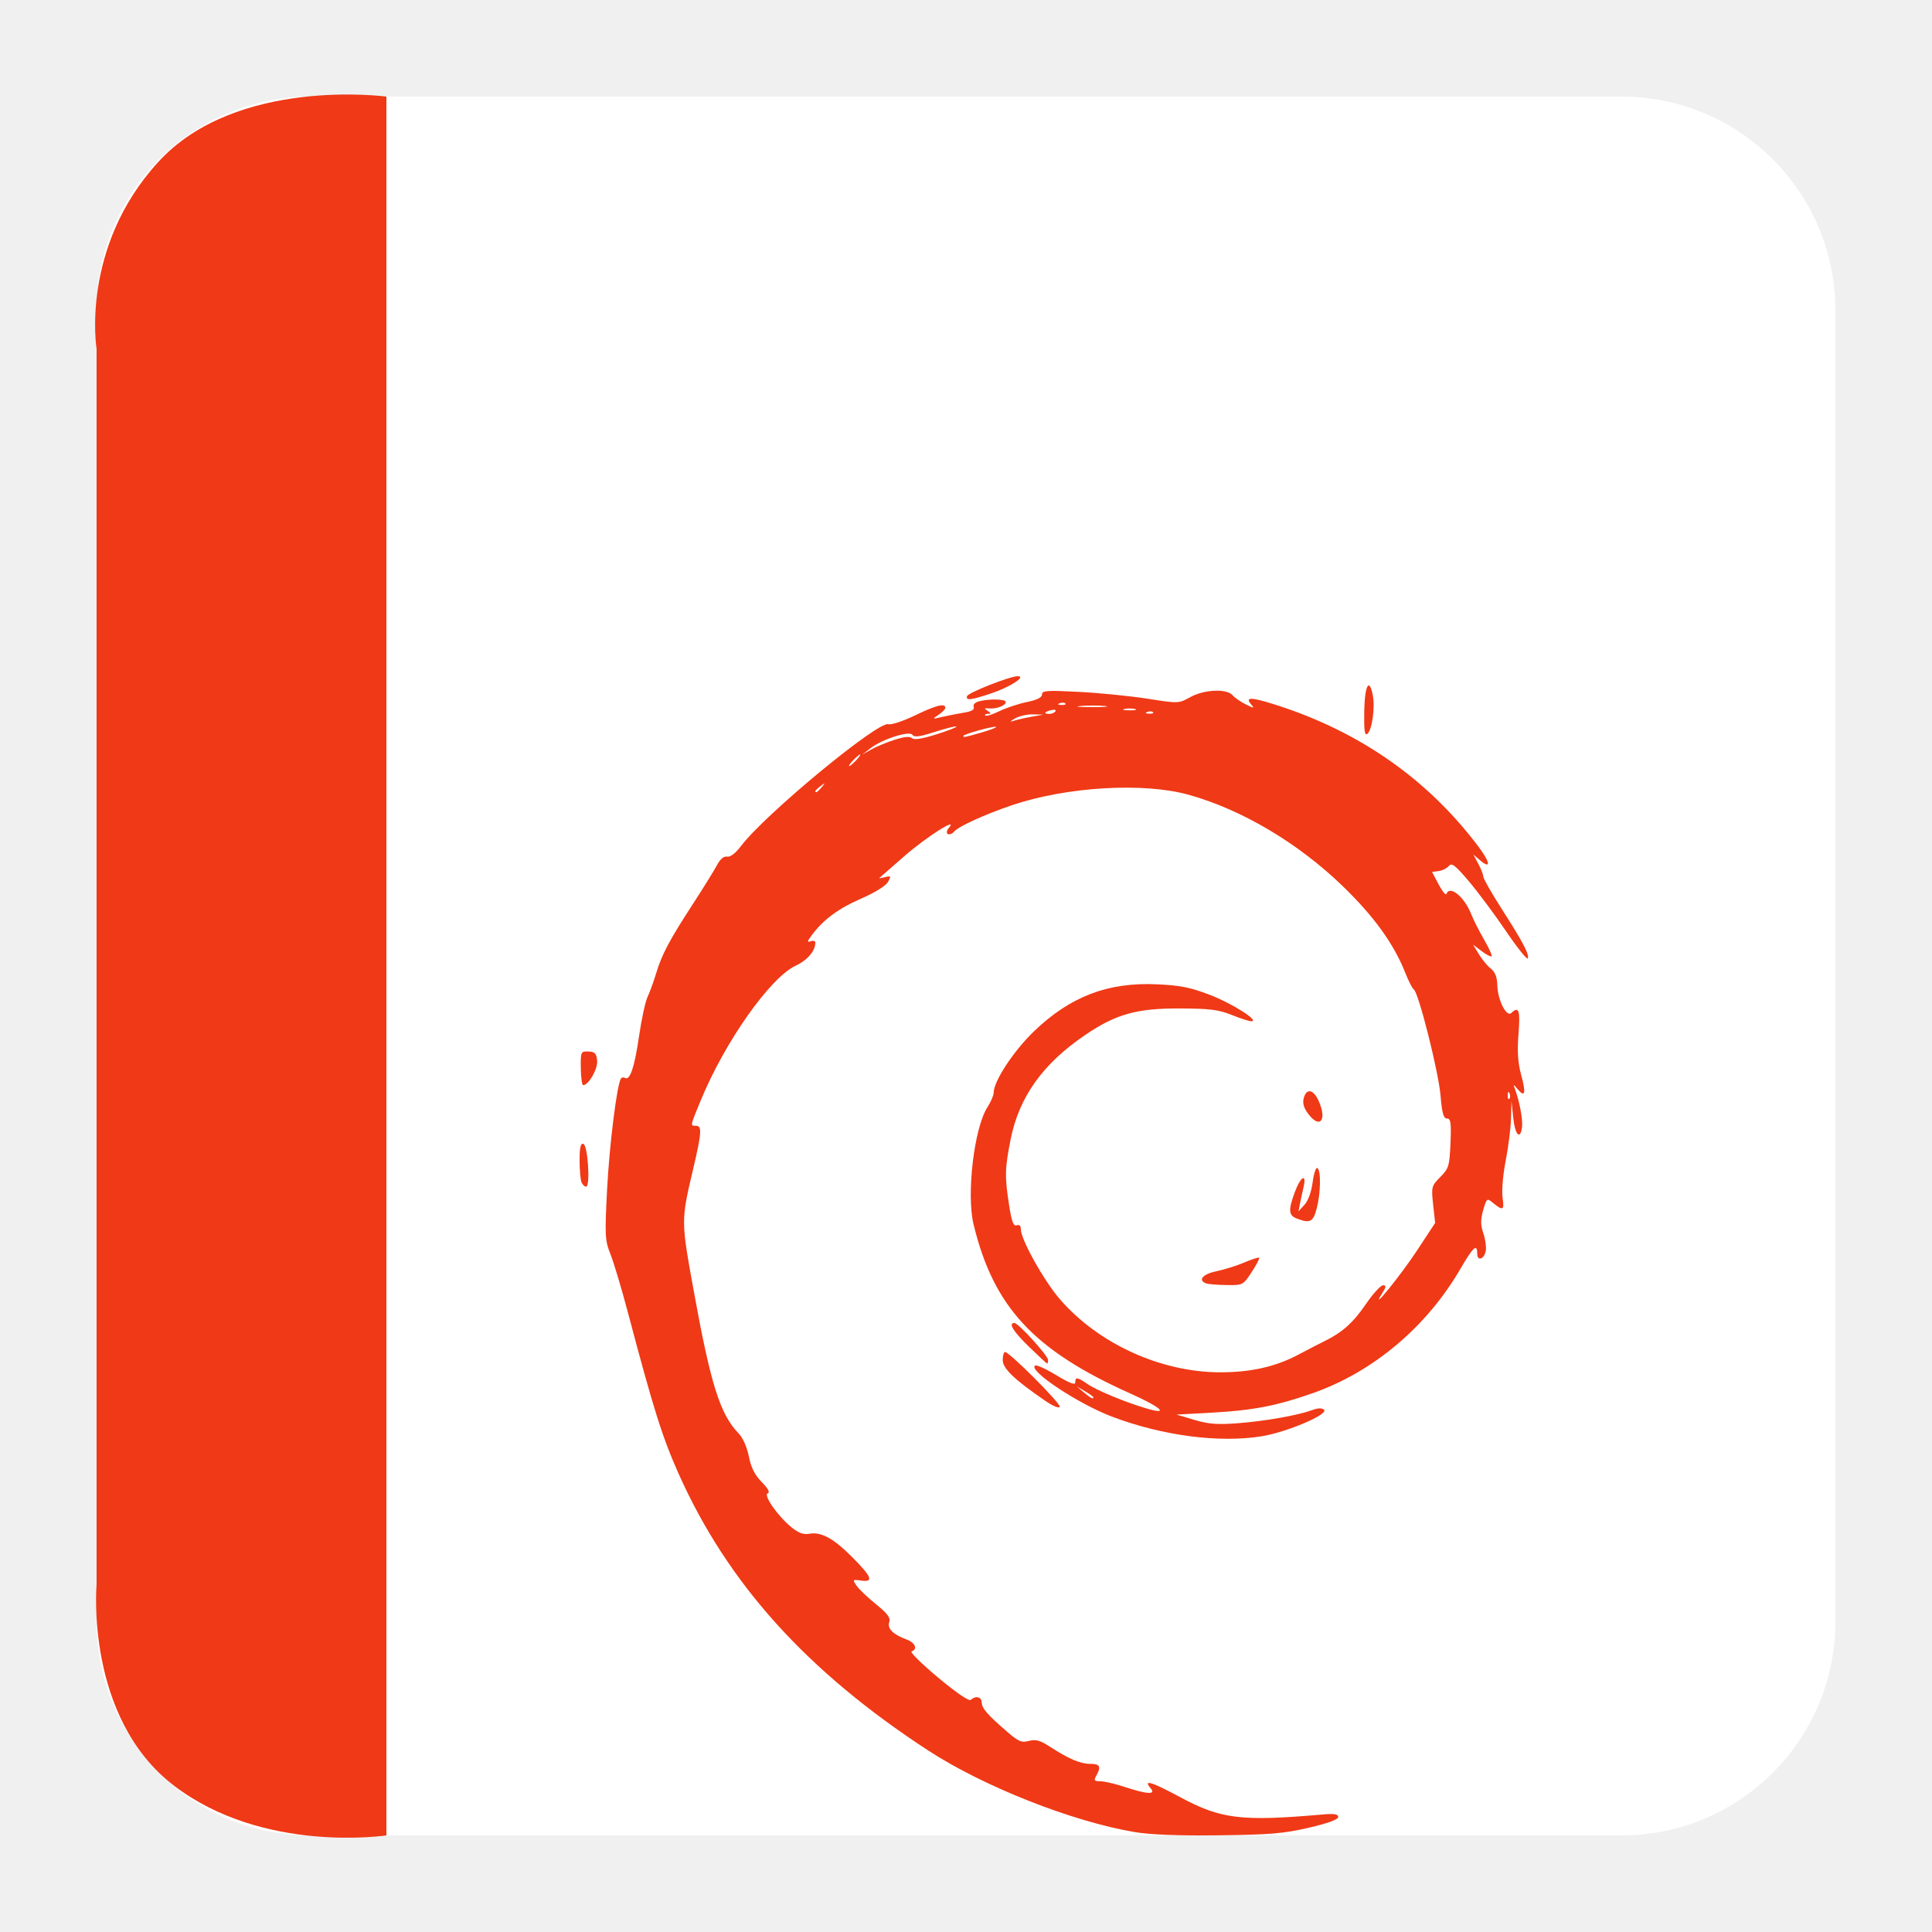
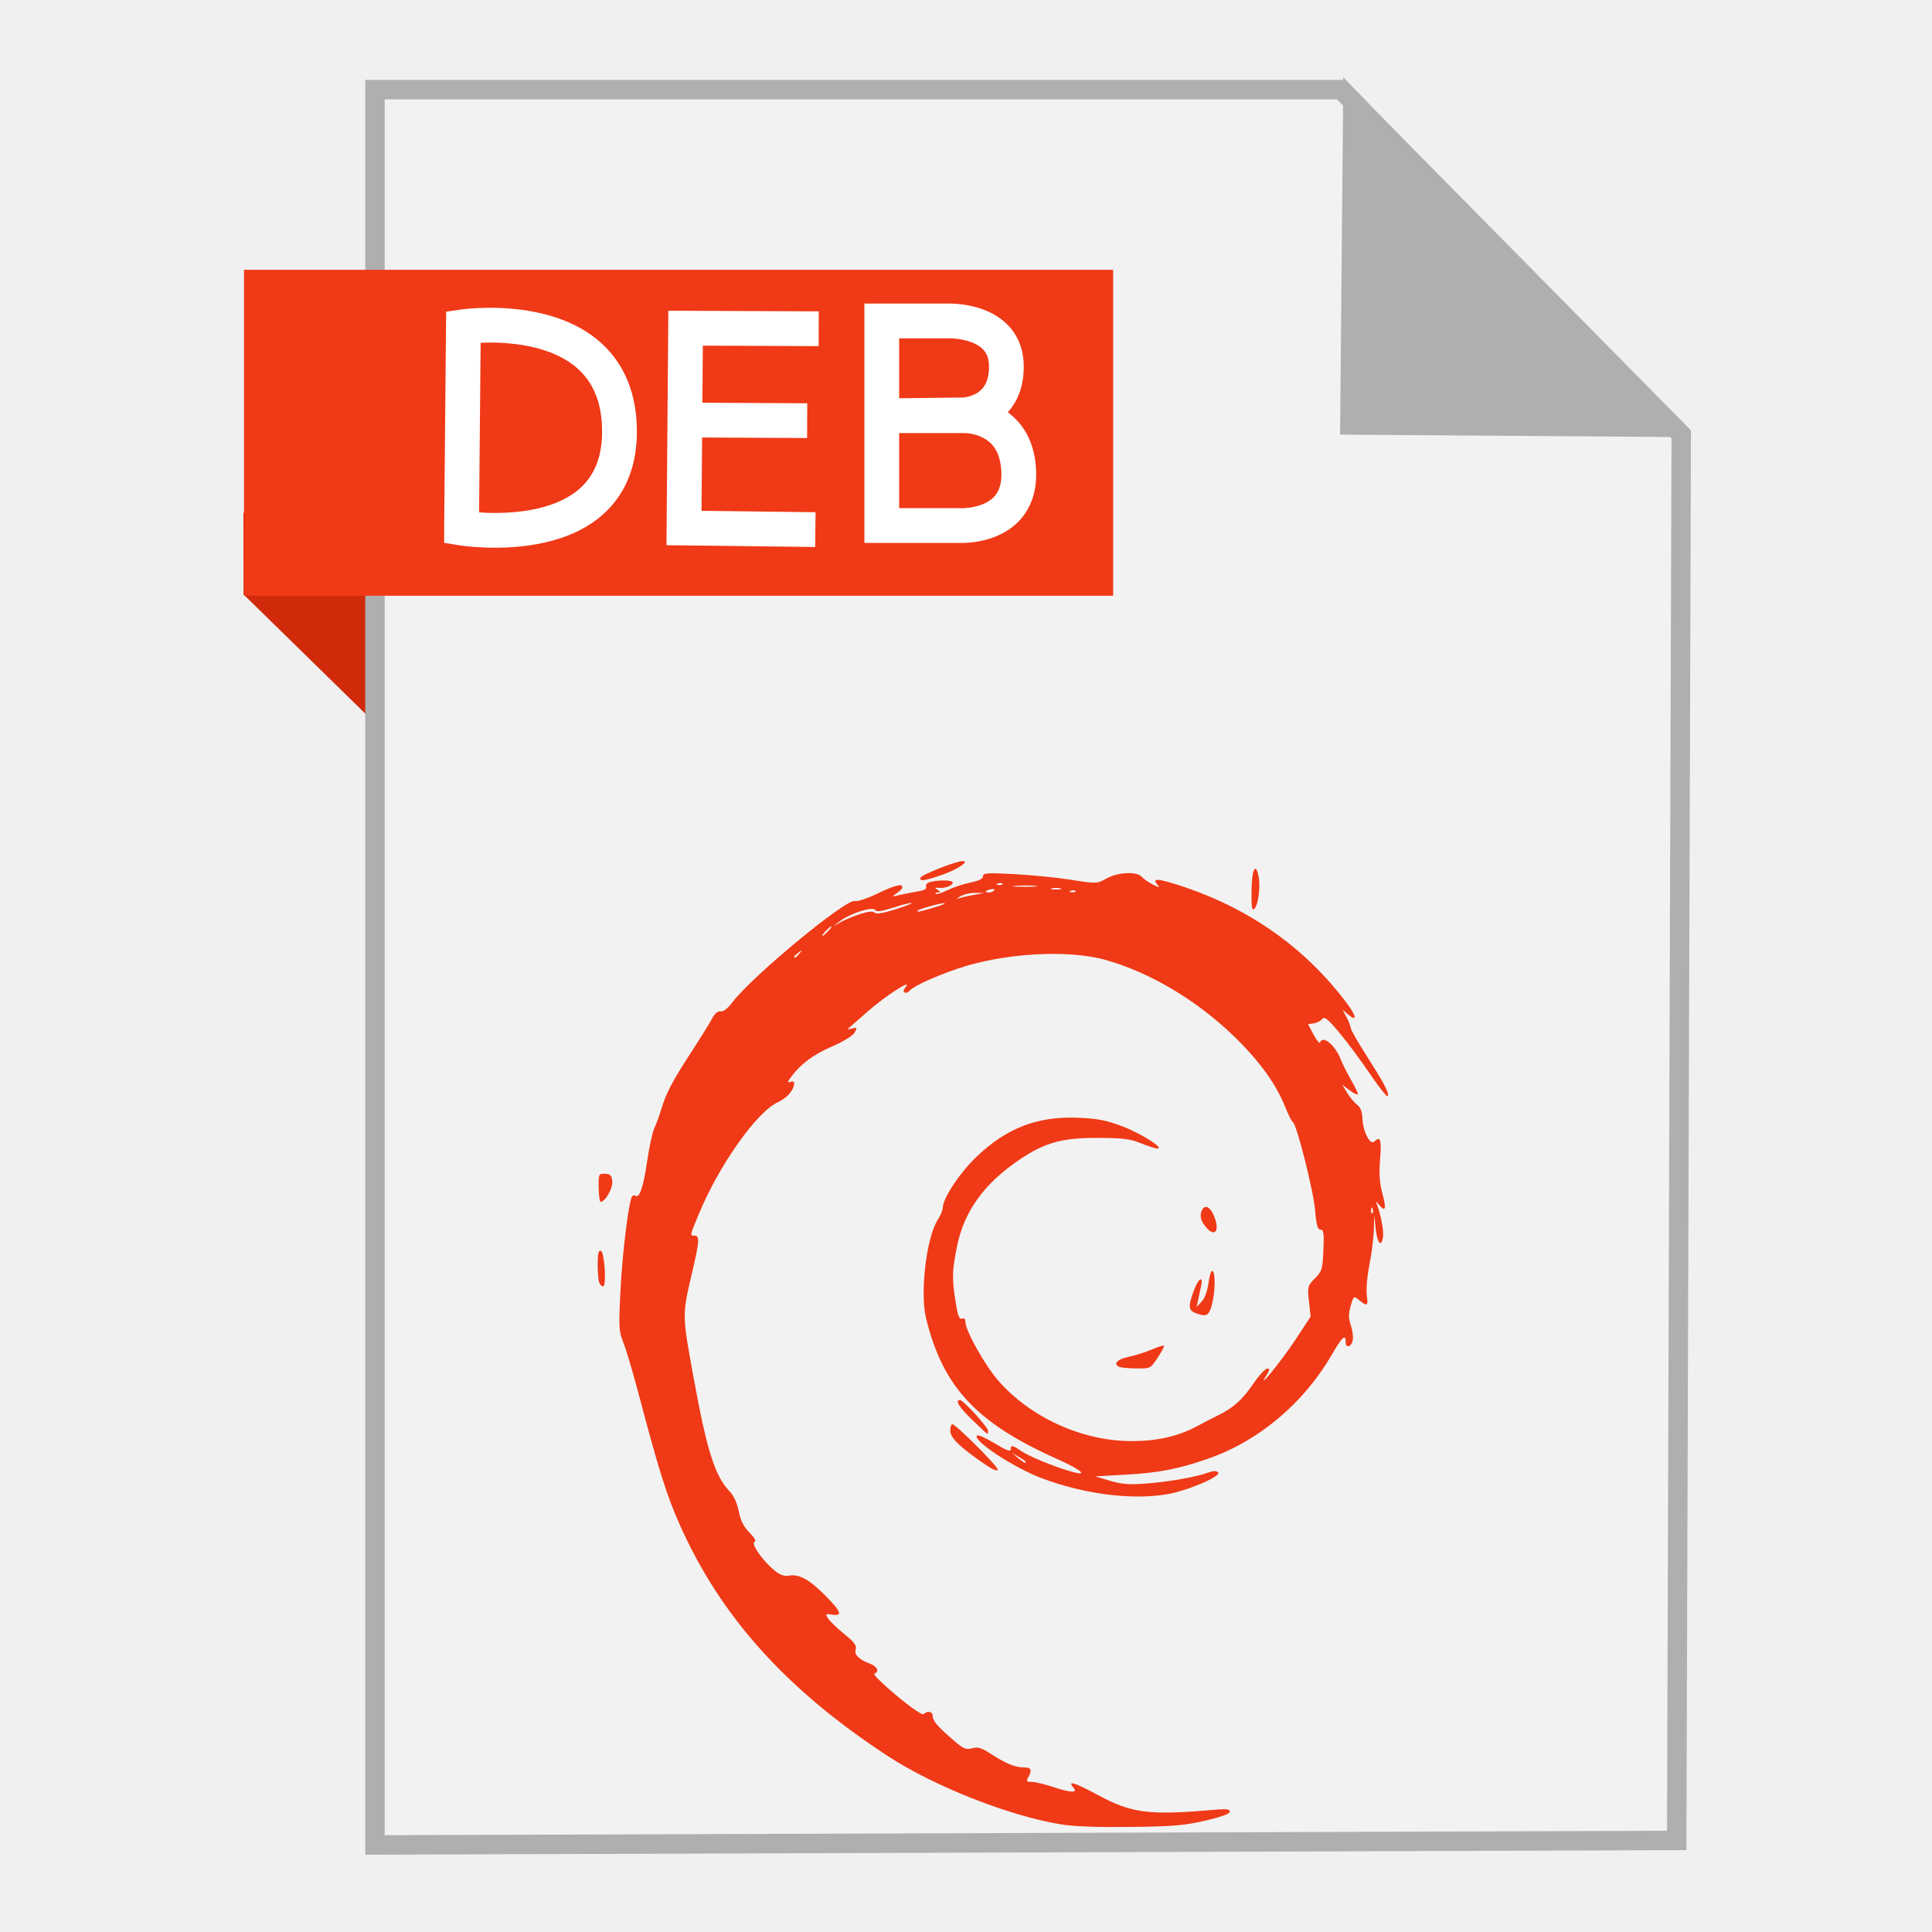
<svg xmlns="http://www.w3.org/2000/svg" width="500" height="500" id="svg2" version="1.1">
  <defs id="defs4" />
  <g id="layer1" transform="translate(0,-552.3622)">
-     <rect style="fill:#ffffff;fill-opacity:1;stroke:none" id="rect3000" width="450" height="450" x="25" y="577.362" ry="55.366" />
-     <path style="fill:#f03916;stroke:none;stroke-width:1px;stroke-linecap:butt;stroke-linejoin:miter;stroke-opacity:1;fill-opacity:1" d="M 100,475 100,25 C 100,25 61.202,19.759 40.94,41.935 20.678,64.111 25,90.3 25,90.3 L 25,410 c 0,0 -3.105,34.449 20.038,52.138 C 68.182,479.826 100,475 100,475 z" id="path3770" transform="translate(0,552.3622)" />
-     <path style="fill:#f03916;fill-opacity:1" d="m 293.669,1026.5 c -16.094,-2.681 -39.164,-11.793 -53.457,-21.117 -31.391,-20.475 -51.892,-43.206 -64.58,-71.602 -4.215,-9.434 -6.518,-16.755 -13.106,-41.659 -1.638,-6.193 -3.677,-13.012 -4.53,-15.155 -1.44,-3.614 -1.503,-4.834 -0.875,-16.889 0.596,-11.453 2.533,-26.951 3.572,-28.581 0.202,-0.316 0.676,-0.391 1.055,-0.166 1.282,0.761 2.467,-2.757 3.632,-10.781 0.638,-4.396 1.641,-9.006 2.228,-10.245 0.588,-1.238 1.582,-3.972 2.211,-6.074 1.447,-4.839 3.42,-8.558 9.519,-17.945 2.682,-4.128 5.471,-8.625 6.196,-9.992 0.854,-1.609 1.786,-2.397 2.643,-2.233 0.825,0.157 2.187,-0.886 3.613,-2.768 6.201,-8.184 35.409,-32.331 38.112,-31.508 0.738,0.225 3.82,-0.79 6.849,-2.253 5.479,-2.648 7.894,-3.26 7.894,-2.003 0,0.363 -0.792,1.186 -1.76,1.831 -1.699,1.13 -1.665,1.15 0.978,0.536 1.506,-0.349 4.042,-0.848 5.635,-1.107 1.969,-0.32 2.77,-0.792 2.498,-1.471 -0.239,-0.596 0.329,-1.186 1.404,-1.463 2.692,-0.691 6.888,-0.578 6.888,0.185 0,0.918 -2.399,1.845 -4.302,1.663 -1.298,-0.123 -1.364,-0.014 -0.391,0.623 0.97,0.638 0.98,0.775 0.068,0.784 -0.61,0.006 -0.908,0.203 -0.663,0.439 0.245,0.235 1.876,-0.273 3.624,-1.129 1.748,-0.856 4.95,-1.921 7.115,-2.366 2.665,-0.548 3.937,-1.185 3.937,-1.97 0,-1.01 1.238,-1.096 9.582,-0.665 5.27,0.273 13.222,1.065 17.672,1.762 8.09,1.267 8.091,1.267 11.105,-0.398 3.616,-1.997 9.432,-2.257 10.961,-0.49 0.559,0.646 2.098,1.712 3.42,2.368 2.156,1.07 2.299,1.072 1.388,0.014 -1.731,-2.003 -0.012,-1.953 6.673,0.196 21.553,6.927 39.124,19.264 52.162,36.624 3.092,4.117 3.279,5.969 0.35,3.463 l -1.676,-1.434 1.28,2.402 c 0.704,1.321 1.28,2.806 1.28,3.3 0,0.494 2.073,4.141 4.606,8.106 5.709,8.936 7.306,11.946 6.923,13.049 -0.164,0.473 -2.694,-2.674 -5.621,-6.994 -2.927,-4.32 -7.259,-10.14 -9.626,-12.933 -3.535,-4.172 -4.461,-4.885 -5.182,-3.994 -0.483,0.597 -1.662,1.195 -2.621,1.327 l -1.743,0.241 1.724,3.244 c 0.948,1.784 1.85,2.882 2.004,2.44 0.824,-2.37 4.656,0.746 6.399,5.2 0.565,1.445 2.068,4.42 3.339,6.612 1.271,2.192 2.151,4.139 1.956,4.327 -0.195,0.188 -1.355,-0.413 -2.576,-1.335 l -2.22,-1.676 1.514,2.494 c 0.833,1.372 2.227,3.05 3.099,3.73 1.088,0.848 1.607,2.187 1.655,4.268 0.096,3.843 2.384,8.383 3.631,7.186 1.944,-1.865 2.343,-0.7 1.854,5.409 -0.36,4.5 -0.169,7.467 0.686,10.615 1.298,4.78 1.019,5.96 -0.88,3.726 -1.207,-1.421 -1.219,-1.42 -0.679,0.054 1.159,3.161 2.025,7.89 1.784,9.746 -0.45,3.463 -1.804,2.023 -2.271,-2.413 l -0.455,-4.33 -0.136,4.609 c -0.068,2.535 -0.693,7.432 -1.378,10.884 -0.693,3.486 -1.045,7.711 -0.791,9.504 0.476,3.374 0.139,3.505 -2.8,1.088 -1.196,-0.983 -1.402,-0.785 -2.224,2.143 -0.691,2.464 -0.686,3.866 0.027,5.93 0.511,1.487 0.809,3.503 0.66,4.48 -0.342,2.256 -2.226,2.96 -2.226,0.832 0,-2.675 -1.061,-1.723 -4.302,3.862 -8.753,15.083 -22.602,26.756 -38.277,32.262 -9.241,3.246 -15.439,4.45 -25.861,5.022 l -9.386,0.515 4.638,1.373 c 3.739,1.107 5.935,1.272 11.341,0.854 7.082,-0.55 15.398,-2.024 19.169,-3.4 1.505,-0.55 2.521,-0.574 3.041,-0.068 1.226,1.177 -9.667,5.804 -16.133,6.852 -11.003,1.784 -25.731,-0.145 -38.732,-5.07 -8.821,-3.342 -21.911,-12.046 -19.905,-13.236 0.38,-0.225 2.87,0.912 5.534,2.529 3.405,2.066 4.843,2.61 4.843,1.832 0,-1.47 0.503,-1.399 3.209,0.449 2.443,1.669 9.957,4.769 15.368,6.34 5.899,1.712 3.612,-0.363 -4.302,-3.904 -25.022,-11.195 -35.41,-22.391 -40.587,-43.748 -1.898,-7.831 0.136,-25.001 3.598,-30.378 0.877,-1.362 1.595,-3.038 1.595,-3.724 0,-2.975 5.169,-10.834 10.473,-15.924 9.346,-8.969 19.063,-12.692 31.676,-12.138 6.098,0.269 8.702,0.783 13.776,2.722 5.756,2.2 13.003,6.805 10.784,6.852 -0.522,0.011 -2.81,-0.724 -5.084,-1.633 -3.457,-1.383 -5.674,-1.66 -13.521,-1.689 -11.019,-0.041 -16.405,1.459 -24.247,6.754 -11.118,7.507 -17.301,16.154 -19.49,27.259 -1.469,7.451 -1.514,9.516 -0.368,16.907 0.66,4.259 1.129,5.509 1.955,5.205 0.694,-0.255 1.087,0.123 1.087,1.034 0,2.64 5.985,13.347 10.136,18.134 9.991,11.522 26.152,18.874 41.487,18.874 7.959,0 14.392,-1.466 20.315,-4.629 2.378,-1.271 5.38,-2.823 6.67,-3.451 4.554,-2.215 7.379,-4.745 10.681,-9.566 1.836,-2.68 3.832,-4.873 4.436,-4.873 0.892,0 0.854,0.387 -0.206,2.064 -3.491,5.529 4.702,-4.524 8.945,-10.976 l 4.753,-7.226 -0.518,-4.747 c -0.498,-4.562 -0.425,-4.84 1.848,-7.131 2.19,-2.206 2.387,-2.859 2.639,-8.757 0.226,-5.278 0.068,-6.374 -0.9,-6.38 -0.901,-0.005 -1.29,-1.395 -1.679,-6.012 -0.514,-6.11 -5.698,-26.67 -6.905,-27.385 -0.364,-0.215 -1.375,-2.193 -2.246,-4.393 -2.94,-7.425 -8.097,-14.565 -16.137,-22.343 -11.569,-11.192 -26.143,-19.834 -39.909,-23.666 -11.71,-3.26 -31.594,-2.077 -45.757,2.723 -6.912,2.342 -13.723,5.444 -14.872,6.773 -0.522,0.603 -1.278,0.901 -1.68,0.663 -0.424,-0.251 -0.307,-0.925 0.278,-1.601 2.609,-3.017 -6.049,2.505 -11.623,7.413 -3.37,2.967 -6.25,5.485 -6.4,5.595 -0.15,0.109 0.506,0.005 1.458,-0.233 1.584,-0.397 1.651,-0.292 0.792,1.249 -0.551,0.987 -3.418,2.763 -6.933,4.293 -5.905,2.571 -9.725,5.396 -12.76,9.438 -1.211,1.614 -1.282,1.961 -0.323,1.609 0.672,-0.248 1.223,-0.096 1.223,0.345 0,2.144 -2.029,4.537 -5.036,5.939 -6.661,3.106 -18.362,19.694 -24.63,34.917 -2.793,6.784 -2.749,6.548 -1.23,6.548 1.601,0 1.489,1.745 -0.709,11.116 -3.203,13.651 -3.207,13.214 0.281,32.419 4.25,23.4 6.733,31.216 11.454,36.06 1.107,1.136 2.184,3.553 2.664,5.981 0.573,2.899 1.535,4.813 3.335,6.634 1.641,1.66 2.189,2.679 1.558,2.899 -1.237,0.432 2.636,5.974 6.169,8.827 1.777,1.435 3.095,1.918 4.522,1.656 3.127,-0.574 6.312,1.155 11.205,6.082 5.085,5.12 5.594,6.497 2.229,6.023 -2.17,-0.305 -2.22,-0.25 -1.152,1.316 0.615,0.9 2.88,3.063 5.036,4.807 3.028,2.45 3.807,3.51 3.427,4.659 -0.547,1.652 1.012,3.194 4.539,4.488 2.187,0.802 2.891,2.532 1.245,3.059 -0.498,0.16 2.582,3.201 6.844,6.76 4.802,4.009 8.032,6.207 8.492,5.778 1.216,-1.133 2.775,-0.788 2.803,0.62 0.027,1.537 1.411,3.152 6.377,7.459 3.138,2.722 3.922,3.065 5.846,2.556 1.761,-0.465 2.869,-0.166 5.35,1.442 4.95,3.211 7.951,4.493 10.521,4.493 2.529,0 2.889,0.697 1.576,3.052 -0.695,1.246 -0.547,1.452 1.051,1.452 1.023,0 3.907,0.675 6.407,1.501 5.686,1.877 8.058,2.005 6.633,0.357 -2.105,-2.434 0.123,-1.769 7.649,2.278 10.51,5.656 15.827,6.302 36.755,4.467 3.099,-0.271 4.106,-0.109 4.106,0.646 0,0.652 -2.689,1.631 -7.626,2.777 -6.491,1.507 -9.955,1.798 -23.27,1.958 -10.492,0.123 -17.658,-0.149 -21.761,-0.832 z m -10.699,-112.524 c 0,-0.16 -0.968,-0.855 -2.151,-1.546 l -2.151,-1.257 1.846,1.546 c 1.802,1.508 2.455,1.843 2.455,1.257 z m 107.692,-78.666 c -0.25,-0.599 -0.435,-0.421 -0.473,0.454 -0.027,0.791 0.151,1.234 0.41,0.985 0.26,-0.25 0.288,-0.897 0.068,-1.439 z m -177.988,-79.237 c 0.972,-1.19 0.945,-1.216 -0.296,-0.284 -0.753,0.567 -1.369,1.158 -1.369,1.313 0,0.618 0.642,0.22 1.664,-1.03 z m 8.895,-6.943 c 0.779,-0.826 1.24,-1.501 1.024,-1.501 -0.215,0 -1.028,0.675 -1.807,1.501 -0.779,0.826 -1.24,1.501 -1.024,1.501 0.215,0 1.028,-0.675 1.807,-1.501 z m 9.846,-5.276 c 2.578,-0.837 4.043,-0.986 4.587,-0.464 0.544,0.522 2.561,0.213 6.316,-0.97 3.035,-0.955 5.378,-1.87 5.208,-2.033 -0.17,-0.164 -2.669,0.458 -5.552,1.382 -3.96,1.27 -5.385,1.458 -5.827,0.772 -0.746,-1.159 -7.863,1.125 -10.923,3.506 l -2.09,1.626 2.246,-1.294 c 1.235,-0.712 3.951,-1.848 6.035,-2.525 z m 22.55,-1.905 c 2.271,-0.648 3.994,-1.308 3.829,-1.466 -0.365,-0.35 -8.457,1.873 -8.457,2.324 0,0.454 0.068,0.443 4.628,-0.858 z m 12.971,-4.092 3.129,-0.548 -2.738,-0.068 c -1.506,-0.041 -3.618,0.451 -4.693,1.084 -1.265,0.745 -1.404,0.963 -0.391,0.615 0.86,-0.295 2.972,-0.783 4.693,-1.084 z m 6.212,-1.416 c 0.241,-0.375 -0.266,-0.505 -1.128,-0.288 -1.826,0.458 -2.057,0.968 -0.438,0.968 0.62,0 1.324,-0.307 1.565,-0.68 z m 25.254,0.226 c -0.26,-0.25 -0.934,-0.275 -1.499,-0.055 -0.625,0.24 -0.439,0.417 0.473,0.454 0.825,0.027 1.286,-0.145 1.027,-0.394 z m -4.677,-0.814 c -0.753,-0.188 -1.985,-0.188 -2.738,0 -0.753,0.188 -0.136,0.344 1.369,0.344 1.506,0 2.122,-0.154 1.369,-0.344 z m -7.801,-0.779 c -1.602,-0.161 -4.418,-0.164 -6.257,-0.005 -1.84,0.158 -0.529,0.29 2.912,0.293 3.442,0.003 4.947,-0.123 3.345,-0.288 z m -10.205,-0.659 c -0.26,-0.25 -0.934,-0.277 -1.499,-0.055 -0.625,0.24 -0.439,0.417 0.473,0.454 0.825,0.027 1.286,-0.145 1.027,-0.394 z m -5.295,180.414 c -7.967,-5.478 -10.919,-8.312 -10.919,-10.481 0,-1.151 0.271,-2.093 0.603,-2.093 1.128,0 14.447,13.342 14.156,14.181 -0.169,0.485 -1.776,-0.187 -3.84,-1.606 z m -4.1,-13.909 c -4.138,-4.013 -5.464,-6.171 -3.791,-6.171 1.005,0 8.704,8.46 8.704,9.564 0,0.52 -0.096,0.945 -0.22,0.945 -0.123,0 -2.233,-1.952 -4.693,-4.338 z m 45.782,-16.426 c -2.185,-0.845 -0.821,-2.413 2.738,-3.146 2.043,-0.421 5.291,-1.442 7.216,-2.27 1.925,-0.828 3.64,-1.371 3.81,-1.208 0.17,0.164 -0.702,1.831 -1.936,3.707 -2.232,3.39 -2.272,3.41 -6.547,3.353 -2.366,-0.027 -4.742,-0.228 -5.28,-0.436 z m 23.465,-16.79 c -2.111,-0.814 -2.199,-2.2 -0.436,-6.92 1.514,-4.054 3.084,-4.854 2.211,-1.126 -0.315,1.342 -0.734,3.284 -0.933,4.316 l -0.361,1.876 1.563,-1.708 c 0.925,-1.01 1.781,-3.384 2.097,-5.809 0.293,-2.255 0.845,-3.915 1.227,-3.689 0.968,0.574 0.865,6.509 -0.181,10.499 -0.915,3.485 -1.737,3.892 -5.187,2.561 z M 150.475,858.283 C 150.214,857.63 150,855.068 150,852.591 c 0,-3.269 0.269,-4.42 0.978,-4.195 1.162,0.368 1.843,11.074 0.705,11.074 -0.402,0 -0.946,-0.535 -1.207,-1.188 z m 188.169,-17.557 c -1.215,-1.578 -1.59,-2.823 -1.245,-4.141 0.708,-2.707 2.56,-2.322 3.926,0.815 2.125,4.881 0.281,7.169 -2.68,3.325 z M 150.314,828.808 c -0.054,-4.256 -4.2e-4,-4.388 1.963,-4.316 1.665,0.055 2.067,0.481 2.259,2.366 0.217,2.125 -2.191,6.34 -3.622,6.34 -0.296,0 -0.566,-1.976 -0.6,-4.39 z m 202.748,-92.275 c 0.109,-6.717 1.289,-8.993 2.208,-4.29 0.641,3.277 -0.175,9.064 -1.415,10.053 -0.675,0.537 -0.877,-0.927 -0.792,-5.763 z M 250.286,732.508 c 0.315,-0.905 11.104,-5.146 13.095,-5.146 2.338,0 -1.856,2.75 -6.694,4.388 -5.394,1.827 -6.831,1.997 -6.4,0.758 z" id="path4181" />
+     <path style="fill:#d12a0b;fill-opacity:1;fill-rule:evenodd;stroke:none;stroke-width:1px;stroke-linecap:butt;stroke-linejoin:miter;stroke-opacity:1" d="M 63.039,706.212 116.261,758.311 114.601,685.269 63,685.024 Z" id="path4230" />
+     <path style="fill:#f2f2f2;fill-rule:evenodd;stroke:#afafaf;stroke-width:5.035;stroke-linecap:butt;stroke-linejoin:miter;stroke-miterlimit:4;stroke-dasharray:none;stroke-opacity:1" d="m 97.041,1029.836 336.888,-1.174 1.174,-363.887 -88.037,-89.211 -250.025,0 z" id="path3364" />
+     <path style="fill:#afafaf;fill-opacity:1;fill-rule:evenodd;stroke:#afafaf;stroke-width:5.035;stroke-linecap:butt;stroke-linejoin:miter;stroke-miterlimit:4;stroke-dasharray:none;stroke-opacity:1" d="m 431.519,662.931 -82.164,-0.587 0.759,-83.804 z" id="path4166" />
+     <rect style="fill:#f03916;fill-opacity:1;stroke:none;stroke-width:5;stroke-miterlimit:4;stroke-dasharray:none;stroke-opacity:1" id="rect4228" width="224.936" height="84.351" x="63.14" y="622.187" />
+     <g id="g4182" transform="translate(-169.1921,18.70892)">
+       <path id="path4218" d="m 380.206,670.716 -33.997,-0.412 0.412,-51.717 34.449,0.146" style="fill:none;fill-rule:evenodd;stroke:#ffffff;stroke-width:9;stroke-linecap:butt;stroke-linejoin:miter;stroke-miterlimit:4;stroke-dasharray:none;stroke-opacity:1" />
+       <path id="path4220" d="m 348.952,642.369 29.139,0.146" style="fill:none;fill-rule:evenodd;stroke:#ffffff;stroke-width:9;stroke-linecap:butt;stroke-linejoin:miter;stroke-miterlimit:4;stroke-dasharray:none;stroke-opacity:1" />
+     </g>
+     <path style="fill:#f03916;fill-opacity:1" d="m 274.399,1024.478 c -13.412,-2.234 -32.637,-9.828 -44.548,-17.597 -26.159,-17.063 -43.243,-36.005 -53.816,-59.668 -3.513,-7.862 -5.432,-13.962 -10.922,-34.716 -1.365,-5.161 -3.064,-10.844 -3.775,-12.629 -1.2,-3.012 -1.253,-4.028 -0.73,-14.074 0.497,-9.544 2.111,-22.459 2.977,-23.817 0.168,-0.264 0.564,-0.326 0.88,-0.139 1.068,0.634 2.056,-2.297 3.026,-8.984 0.532,-3.663 1.367,-7.505 1.857,-8.537 0.49,-1.032 1.319,-3.31 1.842,-5.062 1.206,-4.032 2.85,-7.132 7.933,-14.954 2.235,-3.44 4.559,-7.187 5.163,-8.327 0.711,-1.341 1.489,-1.998 2.202,-1.861 0.687,0.131 1.822,-0.739 3.01,-2.307 5.168,-6.82 29.508,-26.943 31.76,-26.257 0.615,0.188 3.183,-0.658 5.708,-1.878 4.566,-2.207 6.578,-2.717 6.578,-1.669 0,0.302 -0.66,0.989 -1.467,1.525 -1.416,0.942 -1.387,0.958 0.815,0.447 1.255,-0.291 3.368,-0.707 4.696,-0.923 1.641,-0.267 2.308,-0.66 2.082,-1.226 -0.199,-0.497 0.274,-0.989 1.17,-1.22 2.244,-0.576 5.74,-0.482 5.74,0.155 0,0.765 -1.999,1.537 -3.585,1.386 -1.082,-0.102 -1.137,-0.011 -0.326,0.519 0.808,0.532 0.817,0.645 0.057,0.653 -0.508,0.005 -0.757,0.169 -0.552,0.366 0.205,0.195 1.563,-0.227 3.02,-0.941 1.457,-0.714 4.125,-1.601 5.93,-1.972 2.221,-0.457 3.281,-0.988 3.281,-1.642 0,-0.842 1.032,-0.914 7.985,-0.555 4.392,0.227 11.019,0.887 14.727,1.468 6.742,1.056 6.742,1.056 9.254,-0.332 3.013,-1.664 7.86,-1.881 9.134,-0.408 0.466,0.539 1.748,1.427 2.85,1.973 1.797,0.892 1.916,0.893 1.156,0.011 -1.443,-1.669 -0.01,-1.627 5.561,0.164 17.961,5.773 32.603,16.053 43.468,30.52 2.577,3.431 2.733,4.974 0.292,2.886 l -1.397,-1.195 1.067,2.002 c 0.586,1.101 1.067,2.338 1.067,2.75 0,0.411 1.727,3.451 3.838,6.755 4.758,7.447 6.089,9.955 5.769,10.874 -0.136,0.394 -2.245,-2.229 -4.684,-5.828 -2.439,-3.6 -6.049,-8.45 -8.021,-10.778 -2.946,-3.477 -3.717,-4.071 -4.318,-3.328 -0.402,0.498 -1.385,0.995 -2.184,1.106 l -1.452,0.201 1.437,2.703 c 0.79,1.487 1.542,2.402 1.67,2.033 0.686,-1.975 3.88,0.622 5.332,4.334 0.47,1.204 1.723,3.684 2.783,5.51 1.059,1.827 1.793,3.449 1.63,3.605 -0.162,0.157 -1.13,-0.344 -2.146,-1.113 l -1.85,-1.396 1.262,2.079 c 0.694,1.143 1.856,2.542 2.582,3.108 0.907,0.707 1.339,1.822 1.38,3.557 0.08,3.203 1.986,6.986 3.026,5.988 1.62,-1.554 1.953,-0.583 1.545,4.507 -0.3,3.75 -0.141,6.222 0.572,8.846 1.082,3.984 0.849,4.967 -0.733,3.105 -1.006,-1.184 -1.016,-1.183 -0.566,0.045 0.966,2.634 1.687,6.575 1.486,8.122 -0.375,2.886 -1.504,1.686 -1.892,-2.011 l -0.38,-3.609 -0.114,3.84 c -0.057,2.112 -0.577,6.194 -1.149,9.07 -0.577,2.905 -0.87,6.426 -0.659,7.92 0.397,2.812 0.116,2.921 -2.333,0.907 -0.997,-0.819 -1.169,-0.655 -1.853,1.786 -0.576,2.053 -0.572,3.222 0.023,4.942 0.426,1.239 0.674,2.919 0.55,3.734 -0.285,1.88 -1.855,2.466 -1.855,0.693 0,-2.23 -0.884,-1.436 -3.585,3.219 -7.294,12.569 -18.835,22.297 -31.898,26.885 -7.701,2.705 -12.866,3.708 -21.551,4.185 l -7.822,0.43 3.865,1.144 c 3.116,0.923 4.946,1.06 9.451,0.711 5.902,-0.458 12.832,-1.687 15.974,-2.833 1.254,-0.458 2.101,-0.478 2.534,-0.057 1.022,0.981 -8.056,4.836 -13.444,5.71 -9.169,1.487 -21.442,-0.12 -32.276,-4.225 -7.351,-2.785 -18.259,-10.039 -16.587,-11.03 0.317,-0.188 2.392,0.76 4.612,2.107 2.837,1.722 4.036,2.175 4.036,1.527 0,-1.225 0.419,-1.166 2.674,0.374 2.036,1.391 8.297,3.974 12.807,5.283 4.916,1.427 3.01,-0.302 -3.585,-3.253 -20.852,-9.329 -29.508,-18.66 -33.822,-36.457 -1.582,-6.526 0.114,-20.834 2.998,-25.315 0.731,-1.135 1.329,-2.532 1.329,-3.103 0,-2.479 4.307,-9.028 8.727,-13.27 7.788,-7.474 15.886,-10.577 26.397,-10.115 5.081,0.224 7.252,0.652 11.48,2.268 4.797,1.833 10.836,5.671 8.987,5.71 -0.435,0.009 -2.341,-0.603 -4.237,-1.361 -2.881,-1.152 -4.728,-1.383 -11.268,-1.407 -9.183,-0.034 -13.671,1.216 -20.206,5.629 -9.265,6.256 -14.417,13.462 -16.242,22.716 -1.224,6.21 -1.262,7.93 -0.307,14.09 0.55,3.549 0.941,4.591 1.63,4.337 0.578,-0.212 0.906,0.102 0.906,0.861 0,2.2 4.988,11.123 8.447,15.112 8.326,9.601 21.793,15.728 34.572,15.728 6.632,0 11.994,-1.222 16.929,-3.857 1.982,-1.059 4.483,-2.352 5.559,-2.876 3.795,-1.846 6.149,-3.954 8.901,-7.972 1.53,-2.233 3.193,-4.061 3.696,-4.061 0.743,0 0.711,0.323 -0.172,1.72 -2.909,4.608 3.919,-3.77 7.455,-9.147 l 3.96,-6.022 -0.432,-3.956 c -0.415,-3.801 -0.355,-4.033 1.54,-5.942 1.825,-1.839 1.989,-2.383 2.2,-7.297 0.189,-4.399 0.057,-5.312 -0.75,-5.317 -0.751,-0.004 -1.075,-1.163 -1.399,-5.01 -0.428,-5.092 -4.748,-22.225 -5.754,-22.821 -0.303,-0.18 -1.146,-1.828 -1.872,-3.661 -2.45,-6.188 -6.747,-12.138 -13.448,-18.62 -9.641,-9.327 -21.786,-16.529 -33.257,-19.722 -9.758,-2.716 -26.328,-1.73 -38.131,2.269 -5.76,1.952 -11.436,4.536 -12.394,5.644 -0.435,0.502 -1.065,0.751 -1.4,0.552 -0.353,-0.209 -0.256,-0.77 0.232,-1.334 2.174,-2.514 -5.041,2.087 -9.686,6.177 -2.808,2.473 -5.208,4.571 -5.333,4.663 -0.125,0.091 0.422,0.004 1.215,-0.194 1.32,-0.331 1.376,-0.243 0.66,1.041 -0.459,0.823 -2.848,2.302 -5.777,3.577 -4.921,2.142 -8.104,4.496 -10.633,7.865 -1.009,1.345 -1.068,1.635 -0.269,1.34 0.56,-0.207 1.019,-0.08 1.019,0.287 0,1.786 -1.691,3.781 -4.197,4.949 -5.551,2.588 -15.302,16.411 -20.525,29.098 -2.328,5.653 -2.291,5.457 -1.025,5.457 1.334,0 1.241,1.454 -0.591,9.264 -2.669,11.376 -2.672,11.012 0.234,27.016 3.542,19.5 5.611,26.013 9.545,30.05 0.923,0.947 1.82,2.961 2.22,4.984 0.477,2.416 1.279,4.011 2.779,5.528 1.368,1.384 1.824,2.232 1.298,2.416 -1.031,0.36 2.196,4.978 5.141,7.356 1.481,1.196 2.579,1.598 3.768,1.38 2.606,-0.478 5.26,0.962 9.337,5.069 4.237,4.267 4.662,5.414 1.858,5.019 -1.809,-0.255 -1.85,-0.208 -0.96,1.097 0.512,0.75 2.4,2.552 4.197,4.006 2.523,2.041 3.173,2.925 2.856,3.882 -0.456,1.377 0.843,2.662 3.782,3.74 1.822,0.668 2.409,2.11 1.037,2.549 -0.415,0.133 2.151,2.668 5.703,5.633 4.002,3.341 6.693,5.173 7.077,4.815 1.014,-0.944 2.312,-0.657 2.336,0.517 0.023,1.281 1.176,2.627 5.314,6.216 2.615,2.268 3.268,2.554 4.871,2.13 1.468,-0.388 2.391,-0.139 4.458,1.202 4.125,2.676 6.626,3.744 8.767,3.744 2.107,0 2.407,0.581 1.313,2.543 -0.58,1.039 -0.456,1.21 0.876,1.21 0.852,0 3.255,0.562 5.339,1.251 4.738,1.564 6.715,1.671 5.527,0.298 -1.754,-2.029 0.102,-1.474 6.374,1.899 8.758,4.713 13.189,5.252 30.629,3.723 2.582,-0.226 3.422,-0.091 3.422,0.539 0,0.543 -2.241,1.359 -6.355,2.314 -5.409,1.256 -8.296,1.499 -19.391,1.632 -8.743,0.102 -14.715,-0.124 -18.134,-0.693 z m -8.916,-93.77 c 0,-0.133 -0.807,-0.712 -1.792,-1.288 l -1.792,-1.048 1.539,1.288 c 1.502,1.257 2.046,1.536 2.046,1.048 z m 89.744,-65.555 c -0.208,-0.499 -0.362,-0.351 -0.394,0.378 -0.023,0.659 0.126,1.028 0.342,0.82 0.217,-0.208 0.24,-0.748 0.057,-1.199 z M 206.903,799.123 c 0.81,-0.992 0.787,-1.014 -0.247,-0.236 -0.627,0.473 -1.141,0.965 -1.141,1.094 0,0.515 0.535,0.183 1.387,-0.858 z m 7.413,-5.786 c 0.649,-0.689 1.033,-1.251 0.853,-1.251 -0.18,0 -0.857,0.562 -1.506,1.251 -0.649,0.689 -1.033,1.251 -0.853,1.251 0.18,0 0.857,-0.562 1.506,-1.251 z m 8.205,-4.397 c 2.149,-0.698 3.37,-0.822 3.823,-0.386 0.453,0.435 2.134,0.177 5.264,-0.808 2.529,-0.795 4.482,-1.558 4.34,-1.695 -0.142,-0.136 -2.224,0.382 -4.627,1.152 -3.3,1.058 -4.488,1.215 -4.856,0.643 -0.622,-0.966 -6.553,0.938 -9.102,2.921 l -1.742,1.355 1.872,-1.078 c 1.03,-0.593 3.293,-1.54 5.029,-2.104 z m 18.792,-1.588 c 1.893,-0.54 3.329,-1.09 3.191,-1.222 -0.305,-0.292 -7.048,1.561 -7.048,1.937 0,0.378 0.057,0.369 3.857,-0.715 z m 10.809,-3.41 2.607,-0.457 -2.281,-0.057 c -1.255,-0.034 -3.015,0.376 -3.911,0.903 -1.055,0.62 -1.17,0.802 -0.326,0.512 0.717,-0.245 2.477,-0.652 3.911,-0.903 z m 5.177,-1.18 c 0.201,-0.312 -0.222,-0.42 -0.94,-0.24 -1.522,0.382 -1.714,0.807 -0.365,0.807 0.517,0 1.103,-0.256 1.305,-0.567 z m 21.045,0.189 c -0.217,-0.208 -0.778,-0.23 -1.249,-0.045 -0.52,0.2 -0.366,0.348 0.394,0.378 0.688,0.023 1.072,-0.12 0.856,-0.328 z m -3.897,-0.678 c -0.627,-0.157 -1.654,-0.157 -2.281,0 -0.627,0.157 -0.114,0.286 1.141,0.286 1.255,0 1.768,-0.128 1.141,-0.286 z m -6.501,-0.649 c -1.335,-0.134 -3.681,-0.136 -5.215,-0.004 -1.533,0.132 -0.441,0.242 2.427,0.244 2.868,0.002 4.122,-0.102 2.787,-0.24 z m -8.504,-0.549 c -0.217,-0.208 -0.778,-0.231 -1.249,-0.045 -0.52,0.2 -0.366,0.348 0.394,0.378 0.687,0.023 1.072,-0.12 0.856,-0.328 z m -4.412,150.345 c -6.639,-4.565 -9.099,-6.926 -9.099,-8.734 0,-0.959 0.226,-1.744 0.502,-1.744 0.94,0 12.039,11.119 11.797,11.817 -0.141,0.405 -1.48,-0.156 -3.2,-1.339 z m -3.416,-11.591 c -3.448,-3.344 -4.553,-5.142 -3.159,-5.142 0.838,0 7.254,7.05 7.254,7.97 0,0.433 -0.08,0.787 -0.183,0.787 -0.102,0 -1.861,-1.627 -3.911,-3.615 z m 38.151,-13.688 c -1.82,-0.705 -0.684,-2.011 2.281,-2.622 1.703,-0.351 4.409,-1.202 6.013,-1.891 1.605,-0.69 3.033,-1.143 3.175,-1.007 0.142,0.136 -0.585,1.526 -1.614,3.09 -1.86,2.825 -1.893,2.842 -5.456,2.794 -1.972,-0.023 -3.952,-0.19 -4.4,-0.364 z m 19.554,-13.992 c -1.759,-0.678 -1.832,-1.834 -0.364,-5.766 1.262,-3.378 2.57,-4.045 1.842,-0.939 -0.262,1.118 -0.611,2.737 -0.777,3.597 l -0.301,1.564 1.303,-1.424 c 0.77,-0.842 1.484,-2.82 1.747,-4.841 0.244,-1.879 0.705,-3.263 1.023,-3.074 0.807,0.478 0.72,5.424 -0.151,8.749 -0.762,2.904 -1.448,3.243 -4.322,2.134 z m -154.247,-7.851 c -0.217,-0.544 -0.395,-2.679 -0.395,-4.743 0,-2.724 0.224,-3.683 0.815,-3.496 0.968,0.307 1.536,9.228 0.588,9.228 -0.335,0 -0.789,-0.445 -1.006,-0.99 z m 156.807,-14.631 c -1.012,-1.315 -1.325,-2.352 -1.038,-3.451 0.59,-2.255 2.133,-1.935 3.271,0.68 1.771,4.068 0.234,5.974 -2.234,2.771 z M 154.937,859.736 c -0.045,-3.547 -3.5e-4,-3.656 1.636,-3.597 1.387,0.045 1.722,0.401 1.882,1.972 0.181,1.771 -1.826,5.283 -3.019,5.283 -0.247,0 -0.472,-1.646 -0.5,-3.659 z m 168.957,-76.896 c 0.091,-5.598 1.074,-7.494 1.84,-3.575 0.534,2.731 -0.145,7.553 -1.18,8.377 -0.562,0.448 -0.731,-0.773 -0.66,-4.802 z m -85.647,-3.355 c 0.263,-0.755 9.254,-4.288 10.912,-4.288 1.949,0 -1.547,2.291 -5.579,3.657 -4.495,1.522 -5.692,1.664 -5.334,0.632 z" id="path4181" />
+     <path style="fill:none;fill-rule:evenodd;stroke:#ffffff;stroke-width:9;stroke-linecap:butt;stroke-linejoin:miter;stroke-miterlimit:4;stroke-dasharray:none;stroke-opacity:1" d="m 119.448,689.024 0.478,-52.103 c 0,0 39.881,-5.811 40.392,26.53 0.511,32.341 -40.87,25.574 -40.87,25.574 z" id="path4271" />
+     <path style="fill:none;fill-rule:evenodd;stroke:#ffffff;stroke-width:9;stroke-linecap:butt;stroke-linejoin:miter;stroke-miterlimit:4;stroke-dasharray:none;stroke-opacity:1" d="m 228.202,635.422 0,52.953 20.192,1e-5 c 0,0 15.791,0.825 15.26,-13.953 -0.531,-14.778 -14.023,-14.481 -14.023,-14.481 l -18.132,0 17.926,-0.206 c 0,0 11.154,-0.296 11.023,-12.672 -0.131,-12.376 -15.453,-11.641 -15.453,-11.641 z" id="path4224" />
  </g>
</svg>
